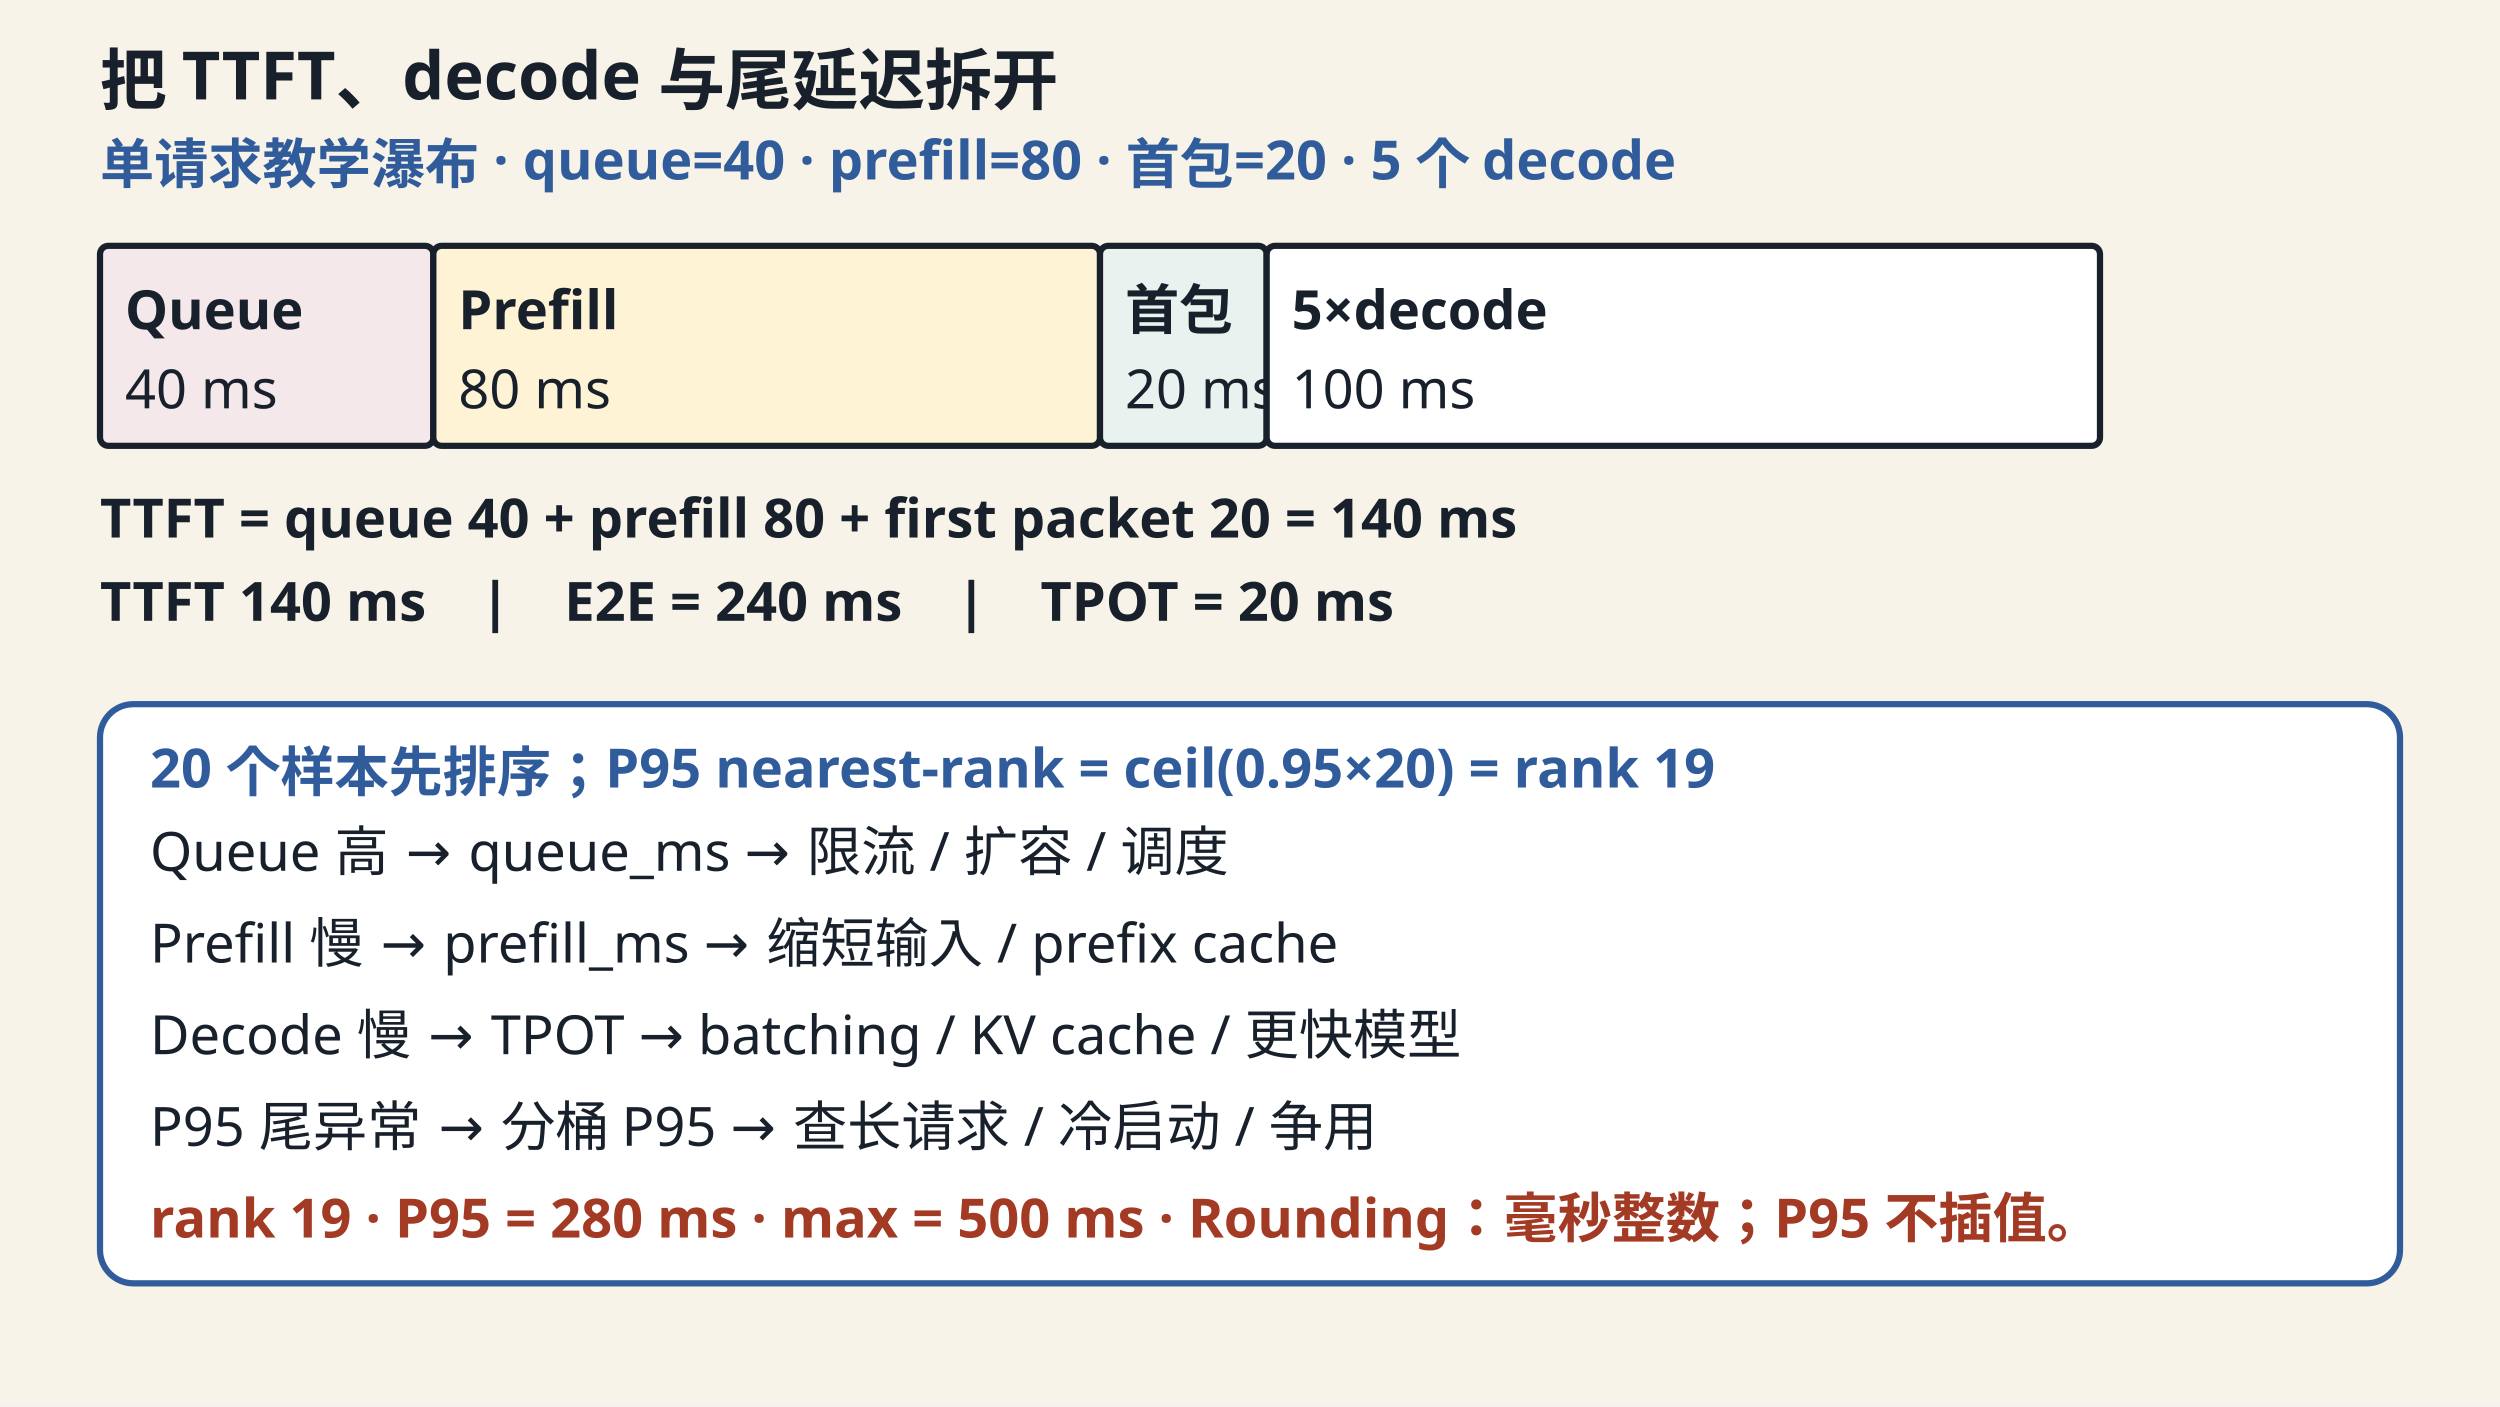
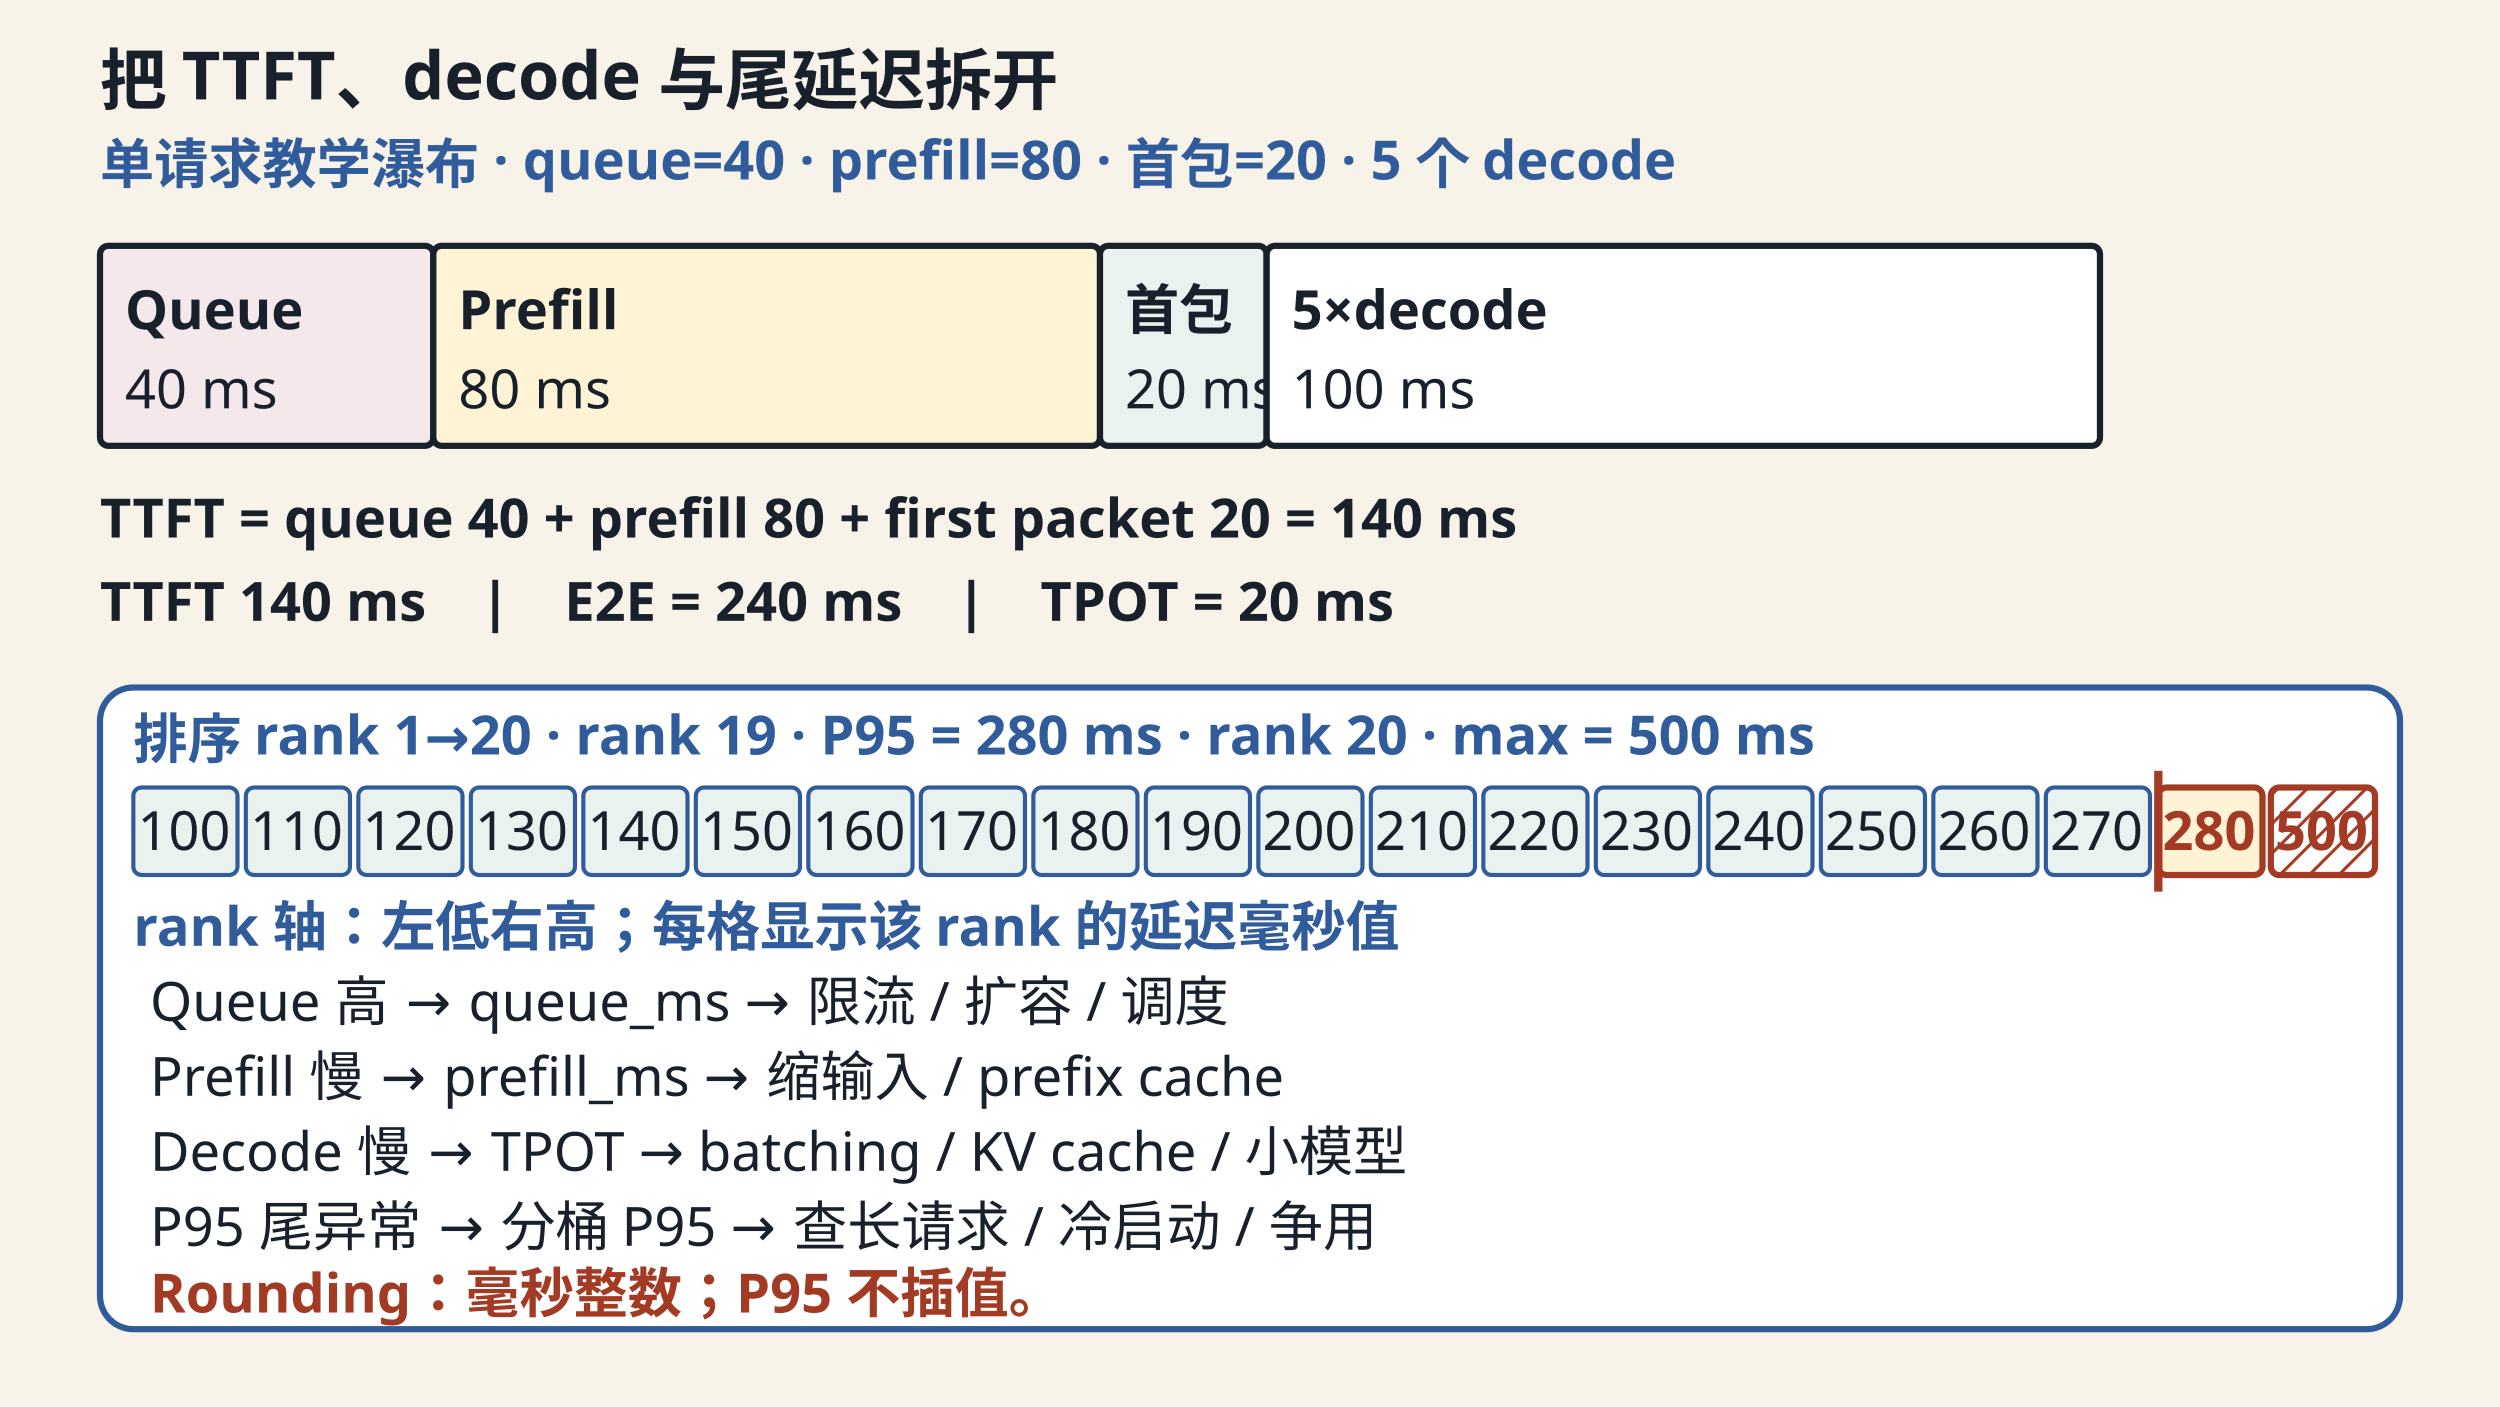
<svg xmlns="http://www.w3.org/2000/svg" width="1200" height="675" viewBox="0 0 1200 675" role="img" aria-labelledby="latency-title latency-desc">
  <defs>
    <marker id="arrow" markerWidth="9" markerHeight="9" refX="8" refY="4.5" orient="auto">
      <path d="M0 0 L9 4.5 L0 9 Z" fill="#18212B" />
    </marker>
    <pattern id="hatch" width="10" height="10" patternUnits="userSpaceOnUse" patternTransform="rotate(45)">
      <line x1="0" y1="0" x2="0" y2="10" stroke="#A33A24" stroke-width="3" />
    </pattern>
  </defs>
  <rect x="0" y="0" width="1200" height="675" fill="#F7F3E8" />
  <text x="48" y="50" font-family="Trebuchet MS" font-size="32" font-weight="700" fill="#18212B">把 TTFT、decode 与尾延迟拆开</text>
  <text x="48" y="88" font-family="Trebuchet MS" font-size="26" font-weight="700" fill="#315C9B">单请求教学瀑布 · queue=40 · prefill=80 · 首包=20 · 5 个 decode</text>
  <rect x="48" y="118" width="160" height="96" rx="4" fill="#F4E8EB" stroke="#18212B" stroke-width="3" data-region="latency-segment" data-index="0" data-value="40" />
  <text x="60" y="158" font-family="Trebuchet MS" font-size="26" font-weight="700" fill="#18212B">Queue</text>
  <text x="60" y="196" font-family="Trebuchet MS" font-size="26" font-weight="400" fill="#18212B">40 ms</text>
  <rect x="208" y="118" width="320" height="96" rx="4" fill="#FFF3D5" stroke="#18212B" stroke-width="3" data-region="latency-segment" data-index="1" data-value="80" />
  <text x="220" y="158" font-family="Trebuchet MS" font-size="26" font-weight="700" fill="#18212B">Prefill</text>
  <text x="220" y="196" font-family="Trebuchet MS" font-size="26" font-weight="400" fill="#18212B">80 ms</text>
  <rect x="528" y="118" width="80" height="96" rx="4" fill="#E9F2EE" stroke="#18212B" stroke-width="3" data-region="latency-segment" data-index="2" data-value="20" />
  <text x="540" y="158" font-family="Trebuchet MS" font-size="26" font-weight="700" fill="#18212B">首包</text>
  <text x="540" y="196" font-family="Trebuchet MS" font-size="26" font-weight="400" fill="#18212B">20 ms</text>
  <rect x="608" y="118" width="400" height="96" rx="4" fill="#FFFFFF" stroke="#18212B" stroke-width="3" data-region="latency-segment" data-index="3" data-value="100" />
  <text x="620" y="158" font-family="Trebuchet MS" font-size="26" font-weight="700" fill="#18212B">5×decode</text>
  <text x="620" y="196" font-family="Trebuchet MS" font-size="26" font-weight="400" fill="#18212B">100 ms</text>
  <text x="48" y="258" font-family="Trebuchet MS" font-size="26" font-weight="700" fill="#18212B">TTFT = queue 40 + prefill 80 + first packet 20 = 140 ms</text>
  <text x="48" y="298" font-family="Trebuchet MS" font-size="26" font-weight="700" fill="#18212B">TTFT 140 ms　|　E2E = 240 ms　|　TPOT = 20 ms</text>
-   <rect x="48" y="338" width="1104" height="278" rx="16" fill="#FFFFFF" stroke="#315C9B" stroke-width="3" />
-   <text x="72" y="378" font-family="Trebuchet MS" font-size="26" font-weight="700" fill="#315C9B">20 个样本先排序；P95 nearest-rank = ceil(0.95×20) = rank 19</text>
+   <rect x="48" y="330" width="1104" height="308" rx="16" fill="#FFFFFF" stroke="#315C9B" stroke-width="3" />
+   <text x="64" y="364" font-family="Trebuchet MS" font-size="26" font-weight="700" fill="#315C9B">排序 rank 1→20 · rank 19 · P95 = 280 ms · rank 20 · max = 500 ms</text>
+   <g data-region="latency-rank-plot" data-origin-x="64" data-scale="54" aria-label="按 rank 排序的二十个延迟样本">
+     <rect x="64" y="378" width="50" height="42" rx="4" fill="#E9F2EE" stroke="#315C9B" stroke-width="2" data-region="latency-rank-point" data-index="1" data-value="100" />
+     <text x="66" y="408" font-family="Trebuchet MS" font-size="26" fill="#18212B">100</text>
+     <rect x="118" y="378" width="50" height="42" rx="4" fill="#E9F2EE" stroke="#315C9B" stroke-width="2" data-region="latency-rank-point" data-index="2" data-value="110" />
+     <text x="120" y="408" font-family="Trebuchet MS" font-size="26" fill="#18212B">110</text>
+     <rect x="172" y="378" width="50" height="42" rx="4" fill="#E9F2EE" stroke="#315C9B" stroke-width="2" data-region="latency-rank-point" data-index="3" data-value="120" />
+     <text x="174" y="408" font-family="Trebuchet MS" font-size="26" fill="#18212B">120</text>
+     <rect x="226" y="378" width="50" height="42" rx="4" fill="#E9F2EE" stroke="#315C9B" stroke-width="2" data-region="latency-rank-point" data-index="4" data-value="130" />
+     <text x="228" y="408" font-family="Trebuchet MS" font-size="26" fill="#18212B">130</text>
+     <rect x="280" y="378" width="50" height="42" rx="4" fill="#E9F2EE" stroke="#315C9B" stroke-width="2" data-region="latency-rank-point" data-index="5" data-value="140" />
+     <text x="282" y="408" font-family="Trebuchet MS" font-size="26" fill="#18212B">140</text>
+     <rect x="334" y="378" width="50" height="42" rx="4" fill="#E9F2EE" stroke="#315C9B" stroke-width="2" data-region="latency-rank-point" data-index="6" data-value="150" />
+     <text x="336" y="408" font-family="Trebuchet MS" font-size="26" fill="#18212B">150</text>
+     <rect x="388" y="378" width="50" height="42" rx="4" fill="#E9F2EE" stroke="#315C9B" stroke-width="2" data-region="latency-rank-point" data-index="7" data-value="160" />
+     <text x="390" y="408" font-family="Trebuchet MS" font-size="26" fill="#18212B">160</text>
+     <rect x="442" y="378" width="50" height="42" rx="4" fill="#E9F2EE" stroke="#315C9B" stroke-width="2" data-region="latency-rank-point" data-index="8" data-value="170" />
+     <text x="444" y="408" font-family="Trebuchet MS" font-size="26" fill="#18212B">170</text>
+     <rect x="496" y="378" width="50" height="42" rx="4" fill="#E9F2EE" stroke="#315C9B" stroke-width="2" data-region="latency-rank-point" data-index="9" data-value="180" />
+     <text x="498" y="408" font-family="Trebuchet MS" font-size="26" fill="#18212B">180</text>
+     <rect x="550" y="378" width="50" height="42" rx="4" fill="#E9F2EE" stroke="#315C9B" stroke-width="2" data-region="latency-rank-point" data-index="10" data-value="190" />
+     <text x="552" y="408" font-family="Trebuchet MS" font-size="26" fill="#18212B">190</text>
+     <rect x="604" y="378" width="50" height="42" rx="4" fill="#E9F2EE" stroke="#315C9B" stroke-width="2" data-region="latency-rank-point" data-index="11" data-value="200" />
+     <text x="606" y="408" font-family="Trebuchet MS" font-size="26" fill="#18212B">200</text>
+     <rect x="658" y="378" width="50" height="42" rx="4" fill="#E9F2EE" stroke="#315C9B" stroke-width="2" data-region="latency-rank-point" data-index="12" data-value="210" />
+     <text x="660" y="408" font-family="Trebuchet MS" font-size="26" fill="#18212B">210</text>
+     <rect x="712" y="378" width="50" height="42" rx="4" fill="#E9F2EE" stroke="#315C9B" stroke-width="2" data-region="latency-rank-point" data-index="13" data-value="220" />
+     <text x="714" y="408" font-family="Trebuchet MS" font-size="26" fill="#18212B">220</text>
+     <rect x="766" y="378" width="50" height="42" rx="4" fill="#E9F2EE" stroke="#315C9B" stroke-width="2" data-region="latency-rank-point" data-index="14" data-value="230" />
+     <text x="768" y="408" font-family="Trebuchet MS" font-size="26" fill="#18212B">230</text>
+     <rect x="820" y="378" width="50" height="42" rx="4" fill="#E9F2EE" stroke="#315C9B" stroke-width="2" data-region="latency-rank-point" data-index="15" data-value="240" />
+     <text x="822" y="408" font-family="Trebuchet MS" font-size="26" fill="#18212B">240</text>
+     <rect x="874" y="378" width="50" height="42" rx="4" fill="#E9F2EE" stroke="#315C9B" stroke-width="2" data-region="latency-rank-point" data-index="16" data-value="250" />
+     <text x="876" y="408" font-family="Trebuchet MS" font-size="26" fill="#18212B">250</text>
+     <rect x="928" y="378" width="50" height="42" rx="4" fill="#E9F2EE" stroke="#315C9B" stroke-width="2" data-region="latency-rank-point" data-index="17" data-value="260" />
+     <text x="930" y="408" font-family="Trebuchet MS" font-size="26" fill="#18212B">260</text>
+     <rect x="982" y="378" width="50" height="42" rx="4" fill="#E9F2EE" stroke="#315C9B" stroke-width="2" data-region="latency-rank-point" data-index="18" data-value="270" />
+     <text x="984" y="408" font-family="Trebuchet MS" font-size="26" fill="#18212B">270</text>
+     <rect x="1036" y="378" width="50" height="42" rx="4" fill="#FFF3D5" stroke="#A33A24" stroke-width="3" data-region="latency-rank-point" data-index="19" data-value="280" />
+     <text x="1038" y="408" font-family="Trebuchet MS" font-size="26" font-weight="700" fill="#A33A24">280</text>
+     <rect x="1090" y="378" width="50" height="42" rx="4" fill="url(#hatch)" stroke="#A33A24" stroke-width="3" data-region="latency-rank-point" data-index="20" data-value="500" />
+     <text x="1092" y="408" font-family="Trebuchet MS" font-size="26" font-weight="700" fill="#A33A24">500</text>
+   </g>
+   <line x1="1036" y1="370" x2="1036" y2="428" stroke="#A33A24" stroke-width="4" data-region="p95-marker" data-index="19" data-value="280" />
+   <text x="64" y="454" font-family="Trebuchet MS" font-size="26" font-weight="700" fill="#315C9B">rank 轴：左低右高；每格显示该 rank 的延迟毫秒值</text>
  <g data-region="latency-diagnostic-row" data-row="0">
-     <text x="72" y="418" font-family="Trebuchet MS" font-size="26" fill="#18212B">Queue 高 → queue_ms → 限流 / 扩容 / 调度</text>
+     <text x="72" y="490" font-family="Trebuchet MS" font-size="26" fill="#18212B">Queue 高 → queue_ms → 限流 / 扩容 / 调度</text>
  </g>
  <g data-region="latency-diagnostic-row" data-row="1">
-     <text x="72" y="462" font-family="Trebuchet MS" font-size="26" fill="#18212B">Prefill 慢 → prefill_ms → 缩短输入 / prefix cache</text>
+     <text x="72" y="526" font-family="Trebuchet MS" font-size="26" fill="#18212B">Prefill 慢 → prefill_ms → 缩输入 / prefix cache</text>
  </g>
  <g data-region="latency-diagnostic-row" data-row="2">
-     <text x="72" y="506" font-family="Trebuchet MS" font-size="26" fill="#18212B">Decode 慢 → TPOT → batching / KV cache / 更快模型</text>
+     <text x="72" y="562" font-family="Trebuchet MS" font-size="26" fill="#18212B">Decode 慢 → TPOT → batching / KV cache / 小模型</text>
  </g>
  <g data-region="latency-diagnostic-row" data-row="3">
-     <text x="72" y="550" font-family="Trebuchet MS" font-size="26" fill="#18212B">P95 尾异常 → 分桶 P95 → 查长请求 / 冷启动 / 争用</text>
+     <text x="72" y="598" font-family="Trebuchet MS" font-size="26" fill="#18212B">P95 尾异常 → 分桶 P95 → 查长请求 / 冷启动 / 争用</text>
  </g>
-   <g data-region="p95-marker" data-index="19" data-value="280">
-     <text x="72" y="594" font-family="Trebuchet MS" font-size="26" font-weight="700" fill="#A33A24">rank 19 · P95 = 280 ms · max = 500 ms · Rounding：毫秒整数；P95 不插值。</text>
-   </g>
+   <text x="72" y="630" font-family="Trebuchet MS" font-size="26" font-weight="700" fill="#A33A24">Rounding：毫秒整数；P95 不插值。</text>
</svg>
